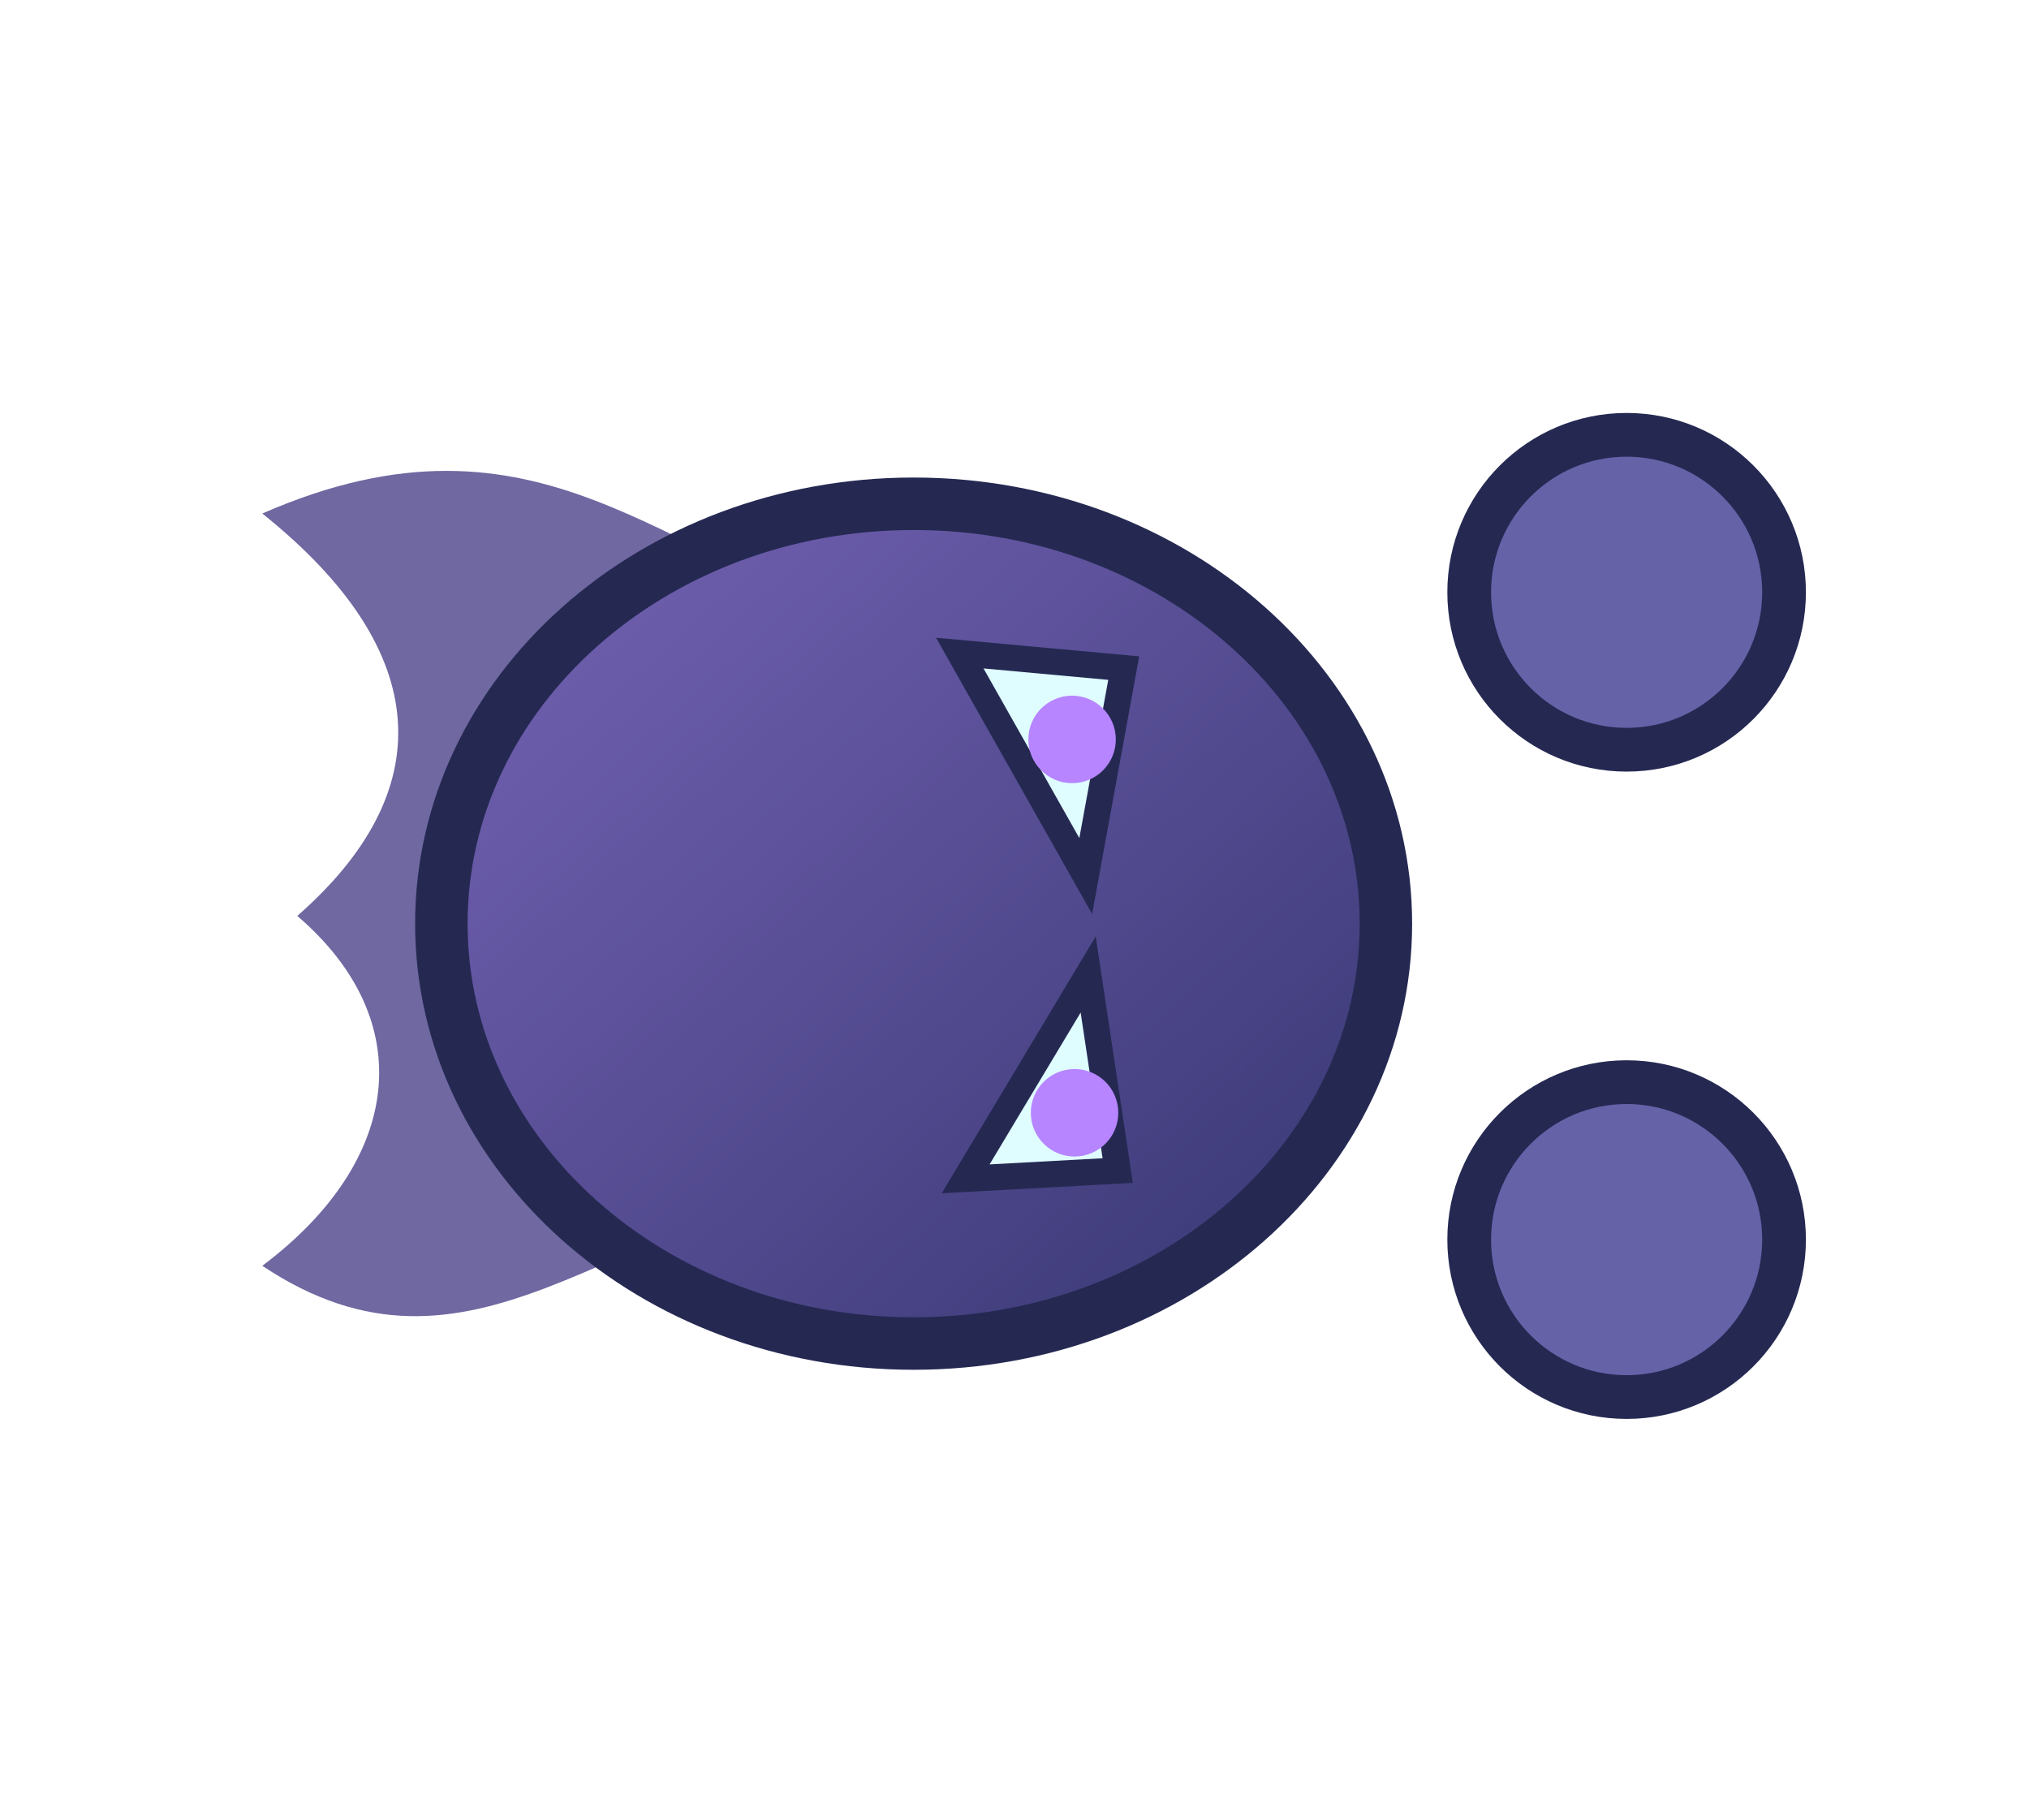
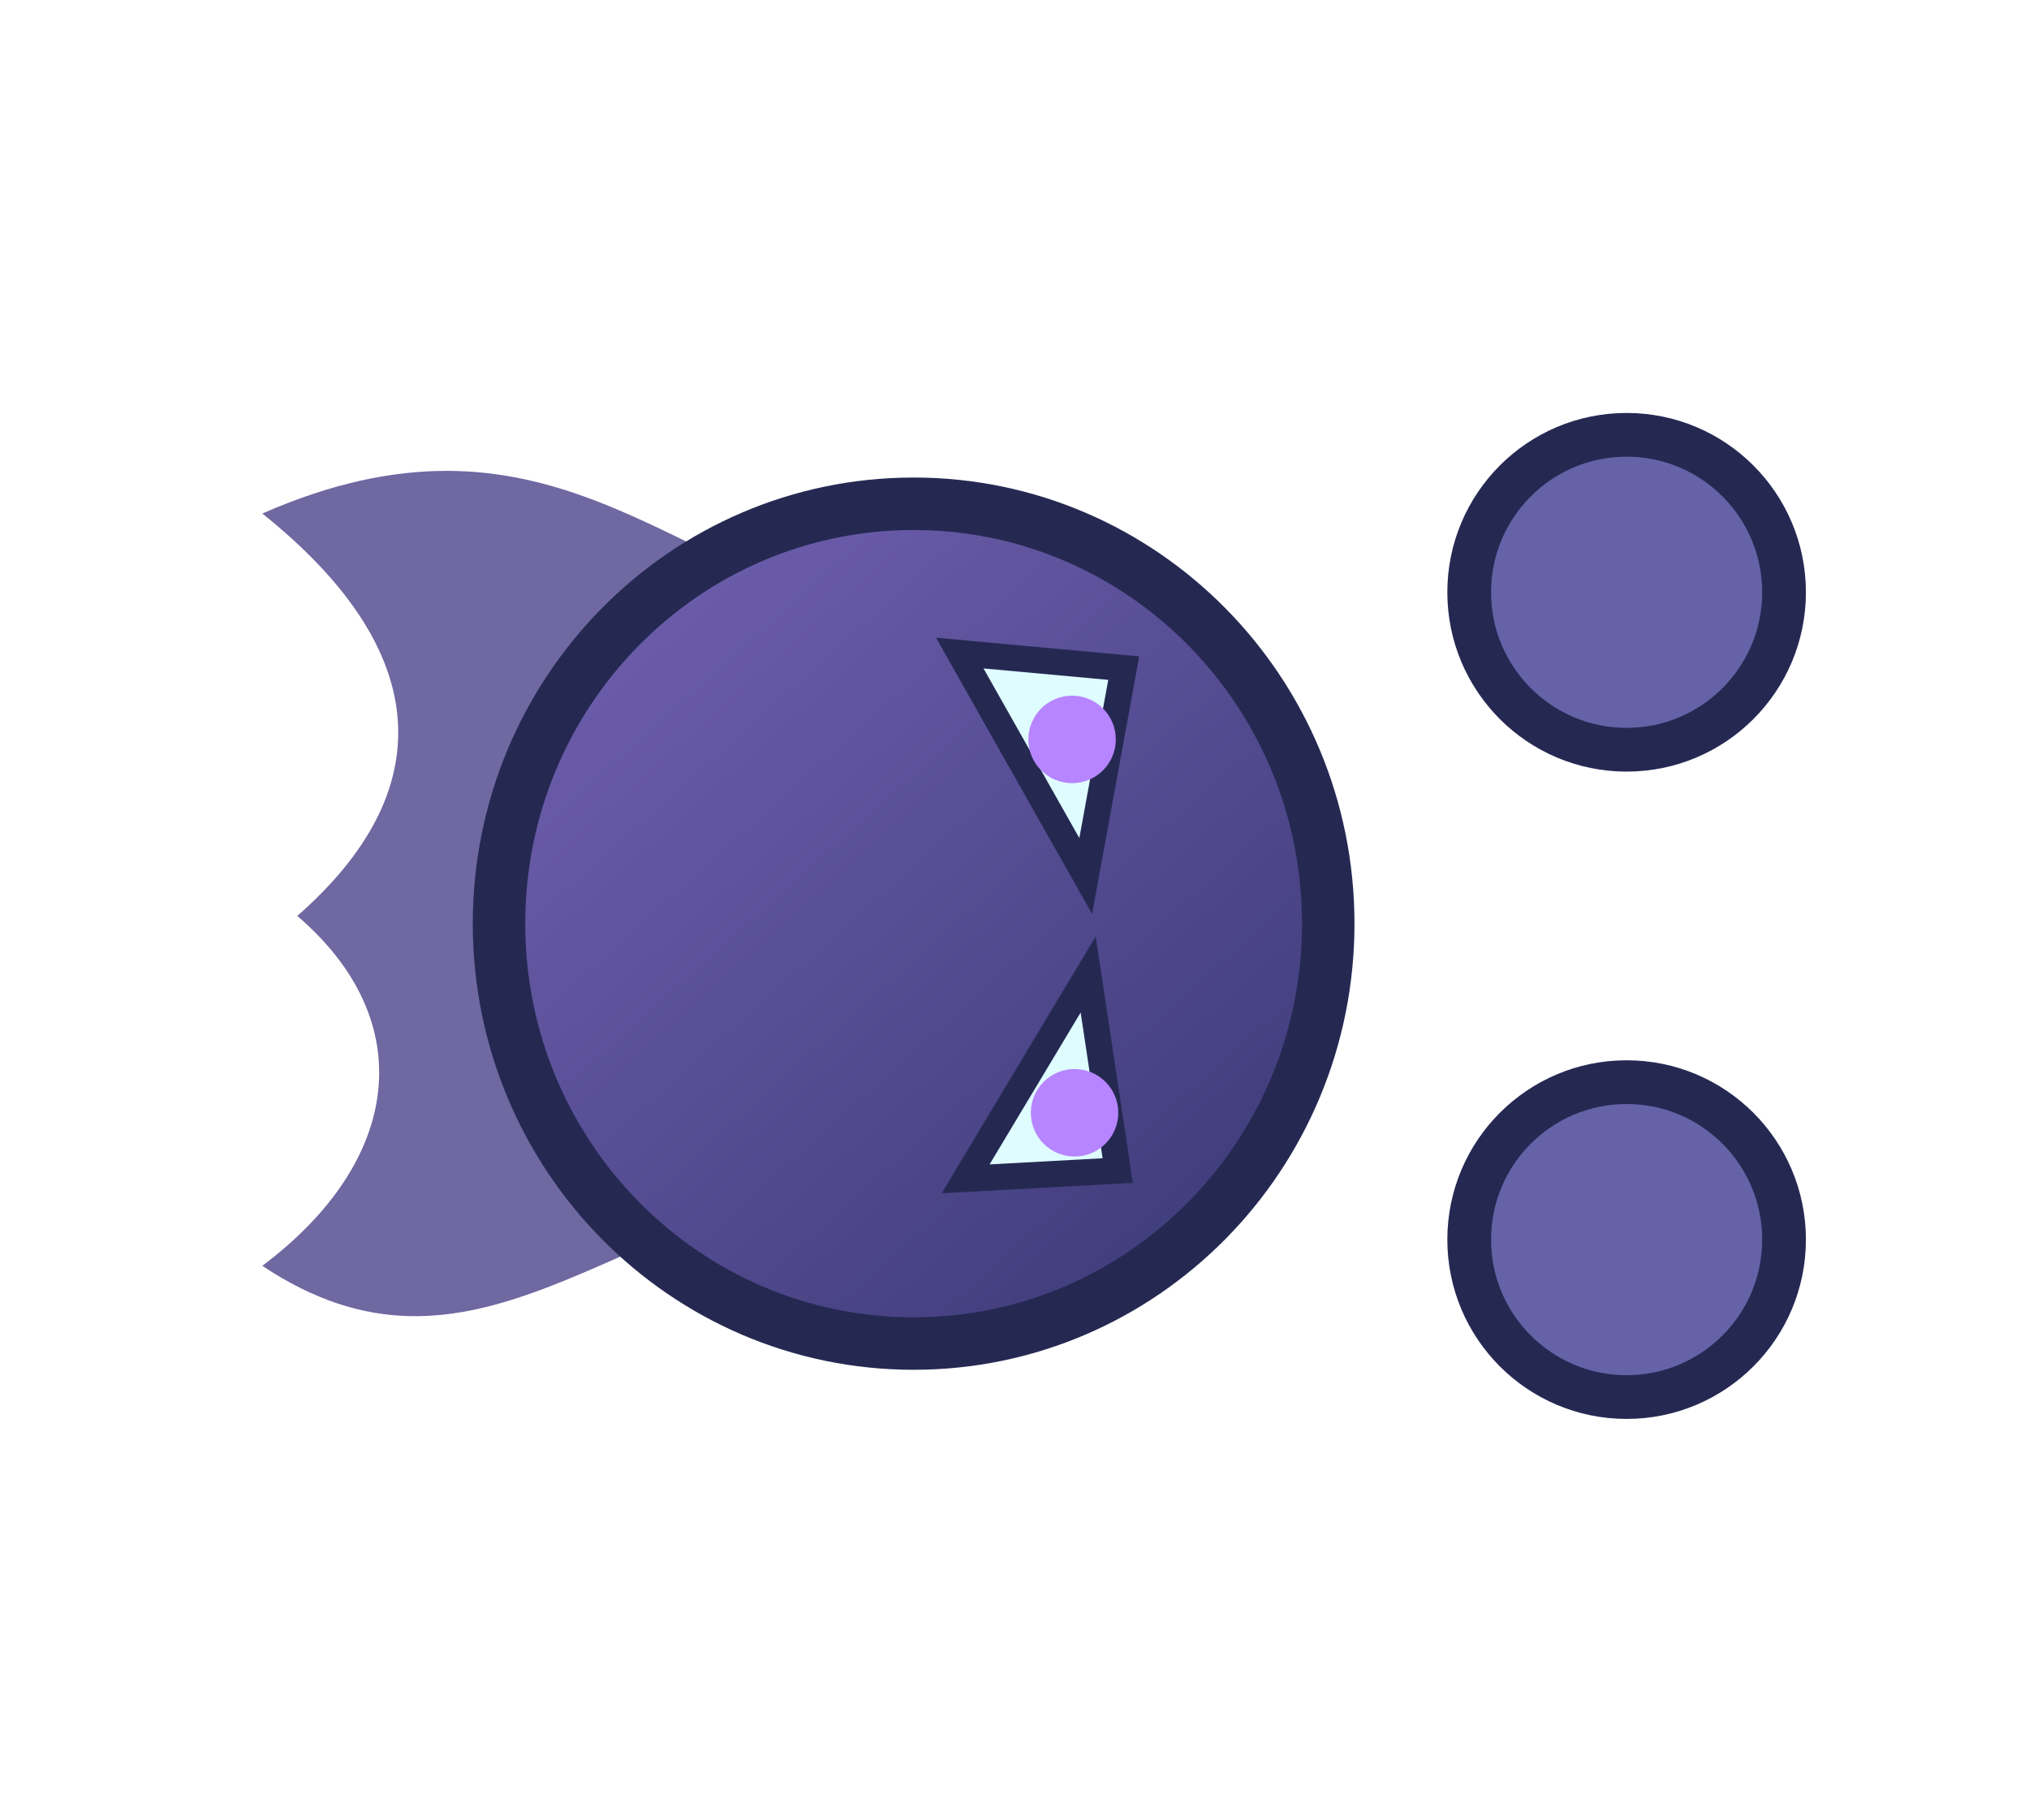
<svg xmlns="http://www.w3.org/2000/svg" viewBox="-58 -52 116 104" role="img" aria-labelledby="title description" version="1.1" id="svg5">
  <defs id="rift-strider-definitions">
    <linearGradient id="rift-strider-body-gradient" x1="-27.904" y1="-26.958" x2="26.012" y2="26.958" gradientTransform="matrix(1.057188,0,0,0.9459053,-4.767062,0.7945104)" gradientUnits="userSpaceOnUse">
      <stop offset="0" stop-color="#7865b8" id="stop1" />
      <stop offset="1" stop-color="#34356f" id="stop2" />
    </linearGradient>
    <linearGradient id="rift-strider-rift-gradient" x1="0" y1="0" x2="1" y2="1">
      <stop offset="0" stop-color="#7cecff" id="stop3" />
      <stop offset=".55" stop-color="#a58cff" id="stop4" />
      <stop offset="1" stop-color="#e49cff" id="stop5" />
    </linearGradient>
  </defs>
  <g id="rift-strider-zombie">
    <path id="phase-tail" d="m -43.004,-22.648 c 16,-7 23,3 35,6 l -1,32 c -14,2 -22,13 -34,5 8,-6 9,-14 2,-20 8,-7 8,-15 -2,-23 z" fill="#4f478c" opacity="0.82" />
    <g id="floating-hands" fill="#6562a8" stroke="#252952" stroke-width="2.5" transform="translate(-9.004451,1.853857)">
      <circle id="upper-hand" cx="44" cy="-20" r="9" />
      <circle id="lower-hand" cx="44" cy="17" r="9" />
    </g>
-     <ellipse id="body" cx="-5.767" rx="27" ry="24" fill="url(#rift-strider-body-gradient)" stroke="#252952" stroke-width="3" style="fill:url(#rift-strider-body-gradient)" cy="0.795" />
+     <ellipse id="body" cx="-5.767" rx="23.704" ry="24" fill="url(#rift-strider-body-gradient)" stroke="#252952" stroke-width="3" style="fill:url(#rift-strider-body-gradient)" cy="0.795" />
    <g id="eyes" fill="#dffcff" stroke="#252952" stroke-width="1.5" transform="translate(-7.707715,-15.73516)">
      <path id="lower-eye" d="M 4.579,1.064 11.78,13.809 13.953,1.923 Z" />
    </g>
    <g id="pupils" fill="#b785ff" transform="translate(-4.767062,0.7945104)">
      <circle id="lower-pupil" cx="8.059" cy="-10.53" r="2.5" />
      <g id="eyes-7" fill="#dffcff" stroke="#252952" stroke-width="1.5" transform="matrix(1,0,0,-1,-2.800444,16.81049)">
        <path id="lower-eye-1" d="M 4.773,2.224 11.78,13.906 13.469,2.696 Z" />
      </g>
      <circle id="lower-pupil-8" cx="8.2" cy="-10.81" r="2.5" transform="scale(1,-1)" />
    </g>
  </g>
</svg>
